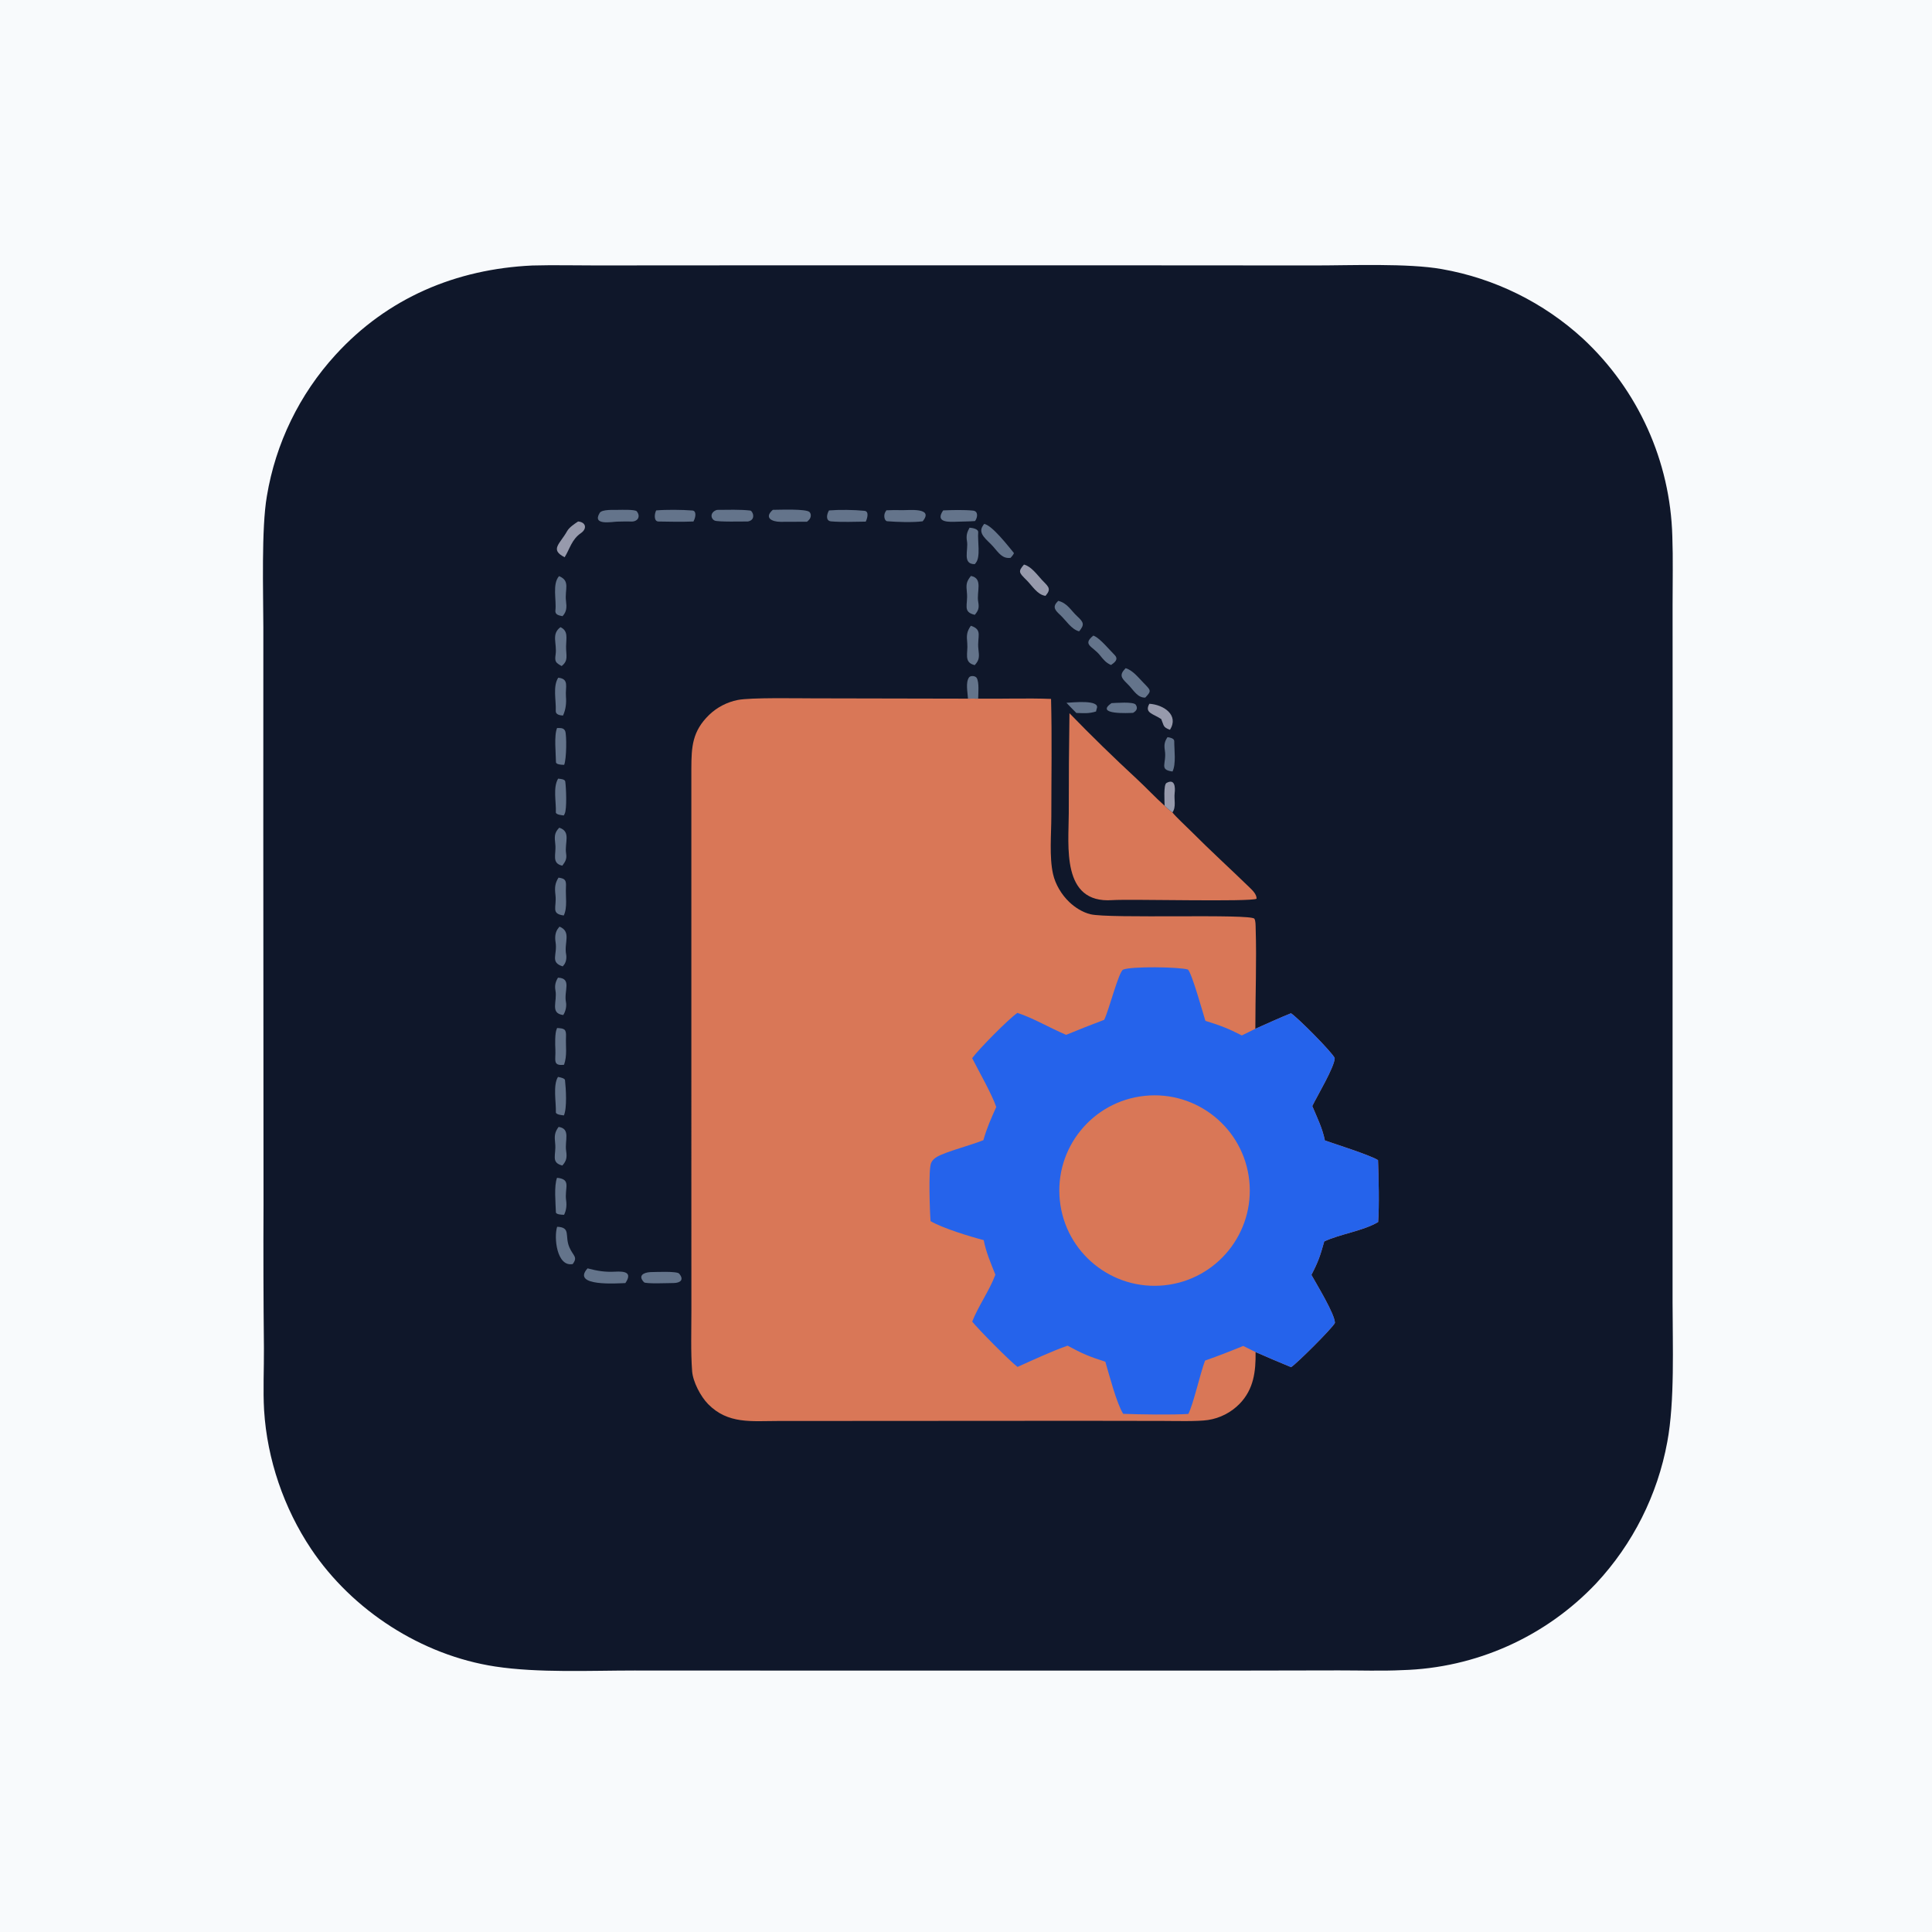
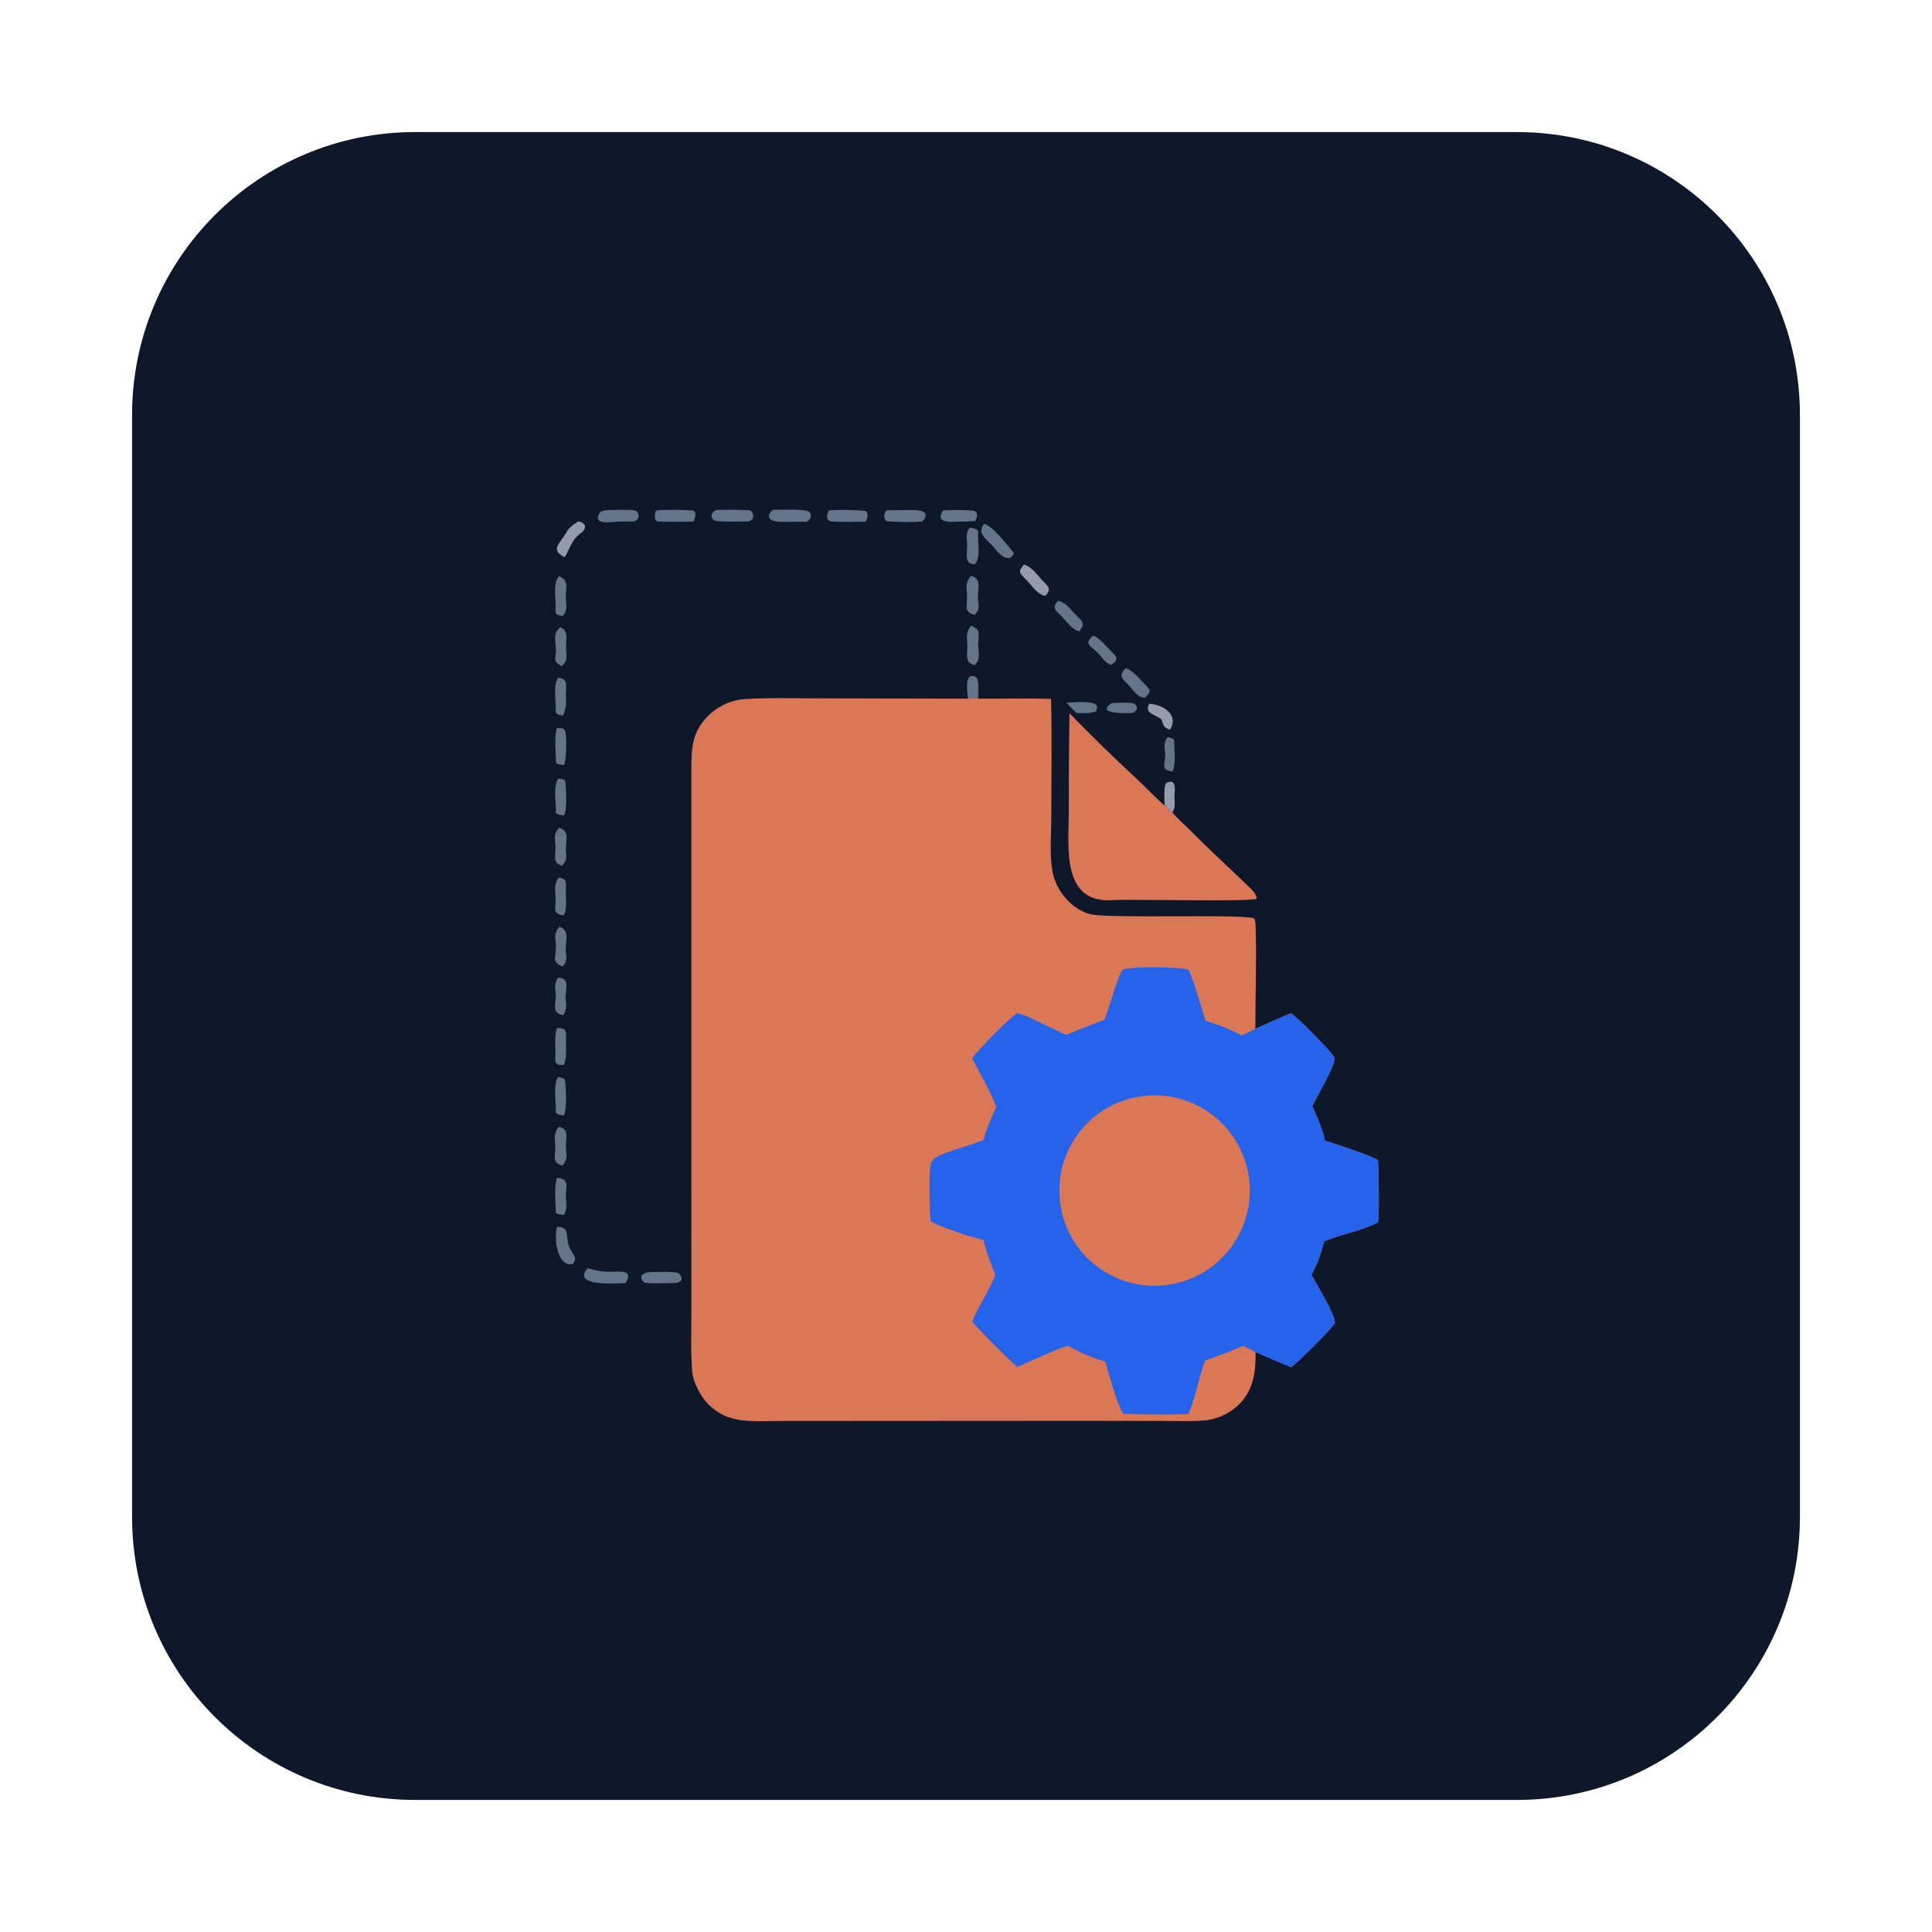
- <svg xmlns="http://www.w3.org/2000/svg" height="1024" preserveAspectRatio="none" style="display: block;" version="1.1" viewBox="0 0 2048 2048" width="1024">
-   <path d="M 0 0 L 2048 0 L 2048 2048 L 0 2048 L 0 0 z" fill="rgb(248,250,252)" transform="translate(0,0)" />
+ <svg xmlns="http://www.w3.org/2000/svg" viewBox="0 0 2048 2048">
+   <rect x="140" y="140" width="1768" height="1768" rx="300" fill="#0f172a" />
  <path d="M 564.33 281.439 C 585.752 280.842 609.683 281.37 631.255 281.37 L 756.962 281.286 L 1181.16 281.255 L 1393.99 281.388 C 1432.43 281.367 1492.65 278.901 1528.25 285.233 C 1584.26 295.02 1636.29 320.661 1678.16 359.118 C 1736.5 413.415 1770.58 488.874 1772.74 568.541 C 1773.58 591.682 1773 617.722 1773.01 641.151 L 1773.05 772.012 L 1772.99 1170.8 L 1772.99 1380.49 C 1773 1425.48 1775.45 1485.54 1767.38 1528.55 C 1757.07 1584.7 1730.9 1636.72 1691.96 1678.47 C 1638.3 1735.21 1564.28 1768.29 1486.21 1770.41 C 1466.4 1771.45 1439.53 1770.67 1419 1770.69 L 1297.33 1770.92 L 912.606 1770.91 L 672.535 1770.81 C 625.619 1770.81 570.486 1773.5 524.919 1766.56 C 447.021 1754.69 373.436 1707.22 329.721 1641.83 C 300.942 1598.78 283.191 1546.93 279.964 1495.08 C 278.707 1473.62 279.918 1450.86 279.769 1429.25 C 279.243 1378.44 279.103 1327.63 279.349 1276.82 L 279.112 881.692 L 279.161 665.397 C 279.09 628.006 276.955 560.027 282.912 525.843 C 292.172 469.978 317.433 417.998 355.635 376.2 C 410.865 315.677 483.378 285.2 564.33 281.439 z" fill="rgb(15,23,42)" transform="translate(0,0)" />
  <path d="M 1036.9 740.632 C 1061.85 740.878 1089.71 739.923 1114.16 740.877 C 1115.23 782.289 1114.45 823.902 1114.45 865.339 C 1114.45 884.143 1112.16 908.467 1116.29 926.628 C 1118.78 937.555 1125.31 948.377 1133.37 956.097 C 1139.55 962.023 1147.57 967.088 1155.92 969.133 C 1175.98 974.047 1326.39 968.358 1329.72 973.932 C 1331.12 976.263 1330.97 981.125 1331.06 983.862 C 1332.16 1019.31 1330.71 1055.07 1330.72 1090.56 C 1342.92 1085.16 1356.16 1079.04 1368.49 1074.11 C 1375.49 1078.52 1412.58 1115.87 1414.85 1121.64 C 1414.75 1130.9 1396.44 1161.43 1391.07 1172.47 C 1396.29 1184.86 1401.75 1195.75 1404.46 1208.98 C 1415.87 1212.88 1452.96 1224.71 1460.76 1229.79 C 1461.45 1246.18 1462.18 1279.63 1460.89 1295.42 C 1444.73 1304.97 1420.5 1308.09 1403.76 1315.97 C 1399.33 1331.62 1397.71 1336.82 1390.16 1351.46 C 1395.76 1361.51 1415.1 1393.15 1415.08 1402.35 C 1412.5 1407.78 1374.43 1445.67 1368.61 1449.25 C 1355.99 1444.07 1343.45 1438.73 1330.97 1433.24 C 1331.25 1453.7 1329.04 1472.63 1314.04 1488.07 C 1305.02 1497.3 1293.24 1503.35 1280.48 1505.28 C 1269.73 1506.95 1244.77 1506.27 1232.6 1506.25 L 1145.32 1506.12 L 824.294 1506.31 C 796.689 1506.31 771.739 1509.8 750.703 1488.48 C 742.631 1480.3 734.528 1464.71 733.68 1453.5 C 732.134 1433.05 732.929 1409.79 732.905 1389.14 L 732.866 1253.99 L 732.862 814.746 C 732.949 791.623 733.78 775.27 751.73 757.776 C 760.133 749.748 770.647 744.276 782.045 742.002 C 795.789 739.304 844.887 740.271 861.664 740.272 L 1026.09 740.604 C 1029.71 740.585 1033.28 740.501 1036.9 740.632 z" fill="rgb(217,119,87)" transform="translate(0,0)" />
  <path d="M 1170.49 1081.06 C 1175.44 1071.15 1185.94 1029.75 1190.6 1027.83 C 1199.4 1024.2 1250.02 1024.95 1259.25 1027.75 C 1263.36 1031.33 1275.46 1074.8 1277.78 1082.15 C 1293.8 1087.08 1301.49 1090.03 1316.4 1097.61 L 1330.72 1090.56 C 1342.92 1085.16 1356.16 1079.04 1368.49 1074.11 C 1375.49 1078.52 1412.58 1115.87 1414.85 1121.64 C 1414.75 1130.9 1396.44 1161.43 1391.07 1172.47 C 1396.29 1184.86 1401.75 1195.75 1404.46 1208.98 C 1415.87 1212.88 1452.96 1224.71 1460.76 1229.79 C 1461.45 1246.18 1462.18 1279.63 1460.89 1295.42 C 1444.73 1304.97 1420.5 1308.09 1403.76 1315.97 C 1399.33 1331.62 1397.71 1336.82 1390.16 1351.46 C 1395.76 1361.51 1415.1 1393.15 1415.08 1402.35 C 1412.5 1407.78 1374.43 1445.67 1368.61 1449.25 C 1355.99 1444.07 1343.45 1438.73 1330.97 1433.24 L 1317.86 1426.75 C 1303.49 1432.64 1292.12 1437.08 1277.41 1442.27 C 1272.19 1456.09 1264.89 1489.06 1259.65 1498.83 C 1243.02 1499.93 1207.72 1499.4 1190.62 1498.72 C 1183.52 1487.32 1175.92 1457.68 1171.7 1443.47 C 1154.4 1437.94 1147.5 1435.06 1131.7 1426.48 C 1114.98 1432.28 1094.94 1441.68 1078.63 1448.99 C 1070.06 1442.49 1037.03 1409.07 1030.59 1400.96 C 1036.98 1384.49 1048.48 1368.89 1055.15 1351.24 C 1050.32 1339.03 1045.27 1327.5 1042.76 1314.58 C 1027.84 1310.71 998.989 1301.84 986.457 1294.47 C 985.645 1285.26 984.01 1239.55 987.044 1232.7 C 988.323 1229.81 990.712 1227.75 993.408 1226.2 C 1003.03 1220.7 1029.9 1213.79 1042.43 1208.64 C 1046.19 1195.42 1050.49 1185.88 1056.07 1173.47 C 1051.42 1159.8 1037.74 1135.85 1030.53 1121.7 C 1037.17 1112.51 1068.86 1080.36 1078.5 1073.7 C 1094.95 1079.03 1113.4 1089.91 1130.16 1096.98 C 1143.52 1091.45 1156.96 1086.14 1170.49 1081.06 z" fill="rgb(37,99,235)" transform="translate(0,0)" />
  <path d="M 1213.28 1161.66 C 1268.72 1155.81 1318.41 1196 1324.27 1251.44 C 1330.13 1306.88 1289.95 1356.58 1234.52 1362.45 C 1179.06 1368.33 1129.34 1328.14 1123.48 1272.68 C 1117.61 1217.22 1157.82 1167.51 1213.28 1161.66 z" fill="rgb(217,119,87)" transform="translate(0,0)" />
  <path d="M 1133.68 756.039 C 1156.89 780.022 1180.68 803.113 1205.14 825.79 C 1215.1 835.023 1224.31 844.97 1234.53 854.141 C 1237.69 857.217 1239.33 858.633 1242.83 861.227 C 1246.17 865.608 1258.16 876.703 1262.75 881.322 C 1282.97 901.658 1304.35 921.078 1324.9 941.052 C 1328.17 944.226 1332.15 948.249 1332.03 952.676 C 1326.43 956.29 1197.85 952.866 1178.96 954.175 C 1124.86 957.922 1132.88 896.721 1132.94 862.205 C 1132.9 826.815 1133.14 791.425 1133.68 756.039 z" fill="rgb(217,119,87)" transform="translate(0,0)" />
  <path d="M 622.839 1344.52 C 633.197 1347.19 640.972 1348.61 652 1348.02 C 662.2 1347.46 670.654 1348.72 662.915 1360.12 C 655.222 1360.33 605.08 1364.21 622.839 1344.52 z" fill="rgb(100,116,139)" transform="translate(0,0)" />
  <path d="M 819.236 540.436 C 826 540.415 854.843 539.153 858.172 542.838 C 859.067 543.839 859.535 545.15 859.477 546.491 C 859.331 549.555 857.649 551.218 855.472 553.054 L 827.497 553.163 C 817.988 553.167 809.719 548.705 819.236 540.436 z" fill="rgb(100,116,139)" transform="translate(0,0)" />
  <path d="M 695.521 541.067 C 706.185 540.126 722.955 540.279 734.004 541.158 C 738.384 541.506 737.397 547.92 735.787 551.278 L 735.098 552.802 C 722.915 553.304 710.135 553.052 697.944 552.818 C 693.187 552.727 693.744 545.628 694.969 542.514 L 695.521 541.067 z" fill="rgb(100,116,139)" transform="translate(0,0)" />
  <path d="M 939.605 540.934 C 944.746 540.665 950.776 540.625 955.999 540.795 C 962.729 541.015 990.473 537.522 978.058 552.604 C 967.335 553.962 951.437 553.385 940.556 552.549 C 937.35 552.302 936.373 545.959 938.611 542.521 L 939.605 540.934 z" fill="rgb(100,116,139)" transform="translate(0,0)" />
  <path d="M 760.13 540.488 C 770.912 540.415 784.911 539.949 795.38 541.22 C 797.75 541.508 801.926 550.929 792.952 552.772 C 787.551 552.785 760.844 553.392 757.566 551.846 C 756.113 551.177 755.006 549.931 754.513 548.41 C 753.265 544.565 756.56 541.374 760.13 540.488 z" fill="rgb(100,116,139)" transform="translate(0,0)" />
  <path d="M 1043.25 555.34 C 1051.89 556.992 1068.51 578.675 1074.64 586.004 C 1075.37 586.874 1071.67 590.89 1071.31 591.323 C 1062.52 592.55 1058.54 585.932 1052.73 579.311 C 1046.62 572.341 1035.76 565.712 1042.11 556.991 L 1043.25 555.34 z" fill="rgb(100,116,139)" transform="translate(0,0)" />
  <path d="M 655.034 540.483 C 658.858 540.458 673.312 539.949 674.981 542.008 C 679.509 547.594 675.923 553.386 668.504 552.859 C 665.299 552.632 657.486 552.934 654.497 552.946 C 649.184 552.978 627.191 557.564 635.702 543.706 C 638.137 539.74 650.581 540.637 655.034 540.483 z" fill="rgb(100,116,139)" transform="translate(0,0)" />
  <path d="M 878.783 541.076 C 889.999 540.161 905.166 540.381 916.381 541.499 C 921.787 542.038 919.085 550.188 917.736 552.935 C 906.113 553.052 892.356 553.662 881.002 552.686 C 874.825 552.154 876.457 544.754 878.783 541.076 z" fill="rgb(100,116,139)" transform="translate(0,0)" />
  <path d="M 590.59 1300.43 C 605.565 1301.01 598.326 1310.15 603.594 1322.26 C 607.645 1331.57 612.801 1332.32 607.083 1339.96 C 590.29 1343.16 586.908 1311.87 590.59 1300.43 z" fill="rgb(100,116,139)" transform="translate(0,0)" />
  <path d="M 612.8 552.791 C 621.354 553.517 622.439 560.537 615.831 565.103 C 605.919 571.952 604.26 581.462 598.546 590.692 C 582.551 582.582 593.492 576.726 601.145 563.055 C 603.411 559.007 608.896 555.383 612.8 552.791 z" fill="rgb(151,154,172)" transform="translate(0,0)" />
  <path d="M 689.163 1348.5 C 694.899 1348.43 717.52 1347.28 719.92 1350.1 C 725.398 1356.54 721.259 1359.93 714.25 1360.06 C 709.157 1360.08 684.497 1361.14 682.693 1359.26 C 675.954 1352.25 682.161 1348.96 689.163 1348.5 z" fill="rgb(100,116,139)" transform="translate(0,0)" />
  <path d="M 1029.23 610.522 C 1042.45 613.044 1034.96 627.28 1036.95 638.041 C 1038.12 644.44 1037.17 647.185 1033.31 651.744 C 1020.04 648.678 1026.25 641.155 1024.98 628.478 C 1024.12 619.822 1024.05 616.919 1029.23 610.522 z" fill="rgb(100,116,139)" transform="translate(0,0)" />
  <path d="M 1193.22 708.304 C 1200.74 710.481 1206.69 718.21 1212.06 723.723 C 1220 731.868 1221 732.201 1214.03 739.468 C 1206.15 739.83 1202.01 732.193 1196.69 726.561 C 1190.99 720.527 1185.29 716.984 1191.92 709.803 L 1193.22 708.304 z" fill="rgb(100,116,139)" transform="translate(0,0)" />
  <path d="M 1085.46 598.466 C 1092.98 600.319 1099.21 608.957 1104.38 614.621 C 1109.84 620.607 1114.95 623.422 1109.37 630.217 L 1108.26 631.624 L 1107.79 631.545 C 1099.47 630.208 1094.16 620.885 1088.12 614.91 C 1080.11 606.982 1079.02 605.862 1085.46 598.466 z" fill="rgb(151,154,172)" transform="translate(0,0)" />
  <path d="M 1029.14 663.322 C 1042.18 667.573 1035.62 674.838 1037.14 687.942 C 1038.07 695.978 1038.44 699.508 1033.24 705.064 L 1032.32 704.796 C 1021.48 701.761 1026.28 692.085 1025.35 681.997 C 1024.58 673.725 1024.54 669.894 1029.14 663.322 z" fill="rgb(100,116,139)" transform="translate(0,0)" />
  <path d="M 999.792 541.04 C 1009.47 540.637 1021.93 540.312 1031.46 541.27 C 1037.18 541.845 1036.42 548.523 1033.56 552.345 C 1027.4 552.799 1021.46 552.783 1015.34 552.997 C 1006.68 553.301 990.569 554.529 999.792 541.04 z" fill="rgb(100,116,139)" transform="translate(0,0)" />
  <path d="M 592.627 610.707 C 604.95 615.813 598.462 624.684 599.981 637.007 C 600.804 643.684 600.804 648.377 596.304 653.171 C 592.579 652.422 588.177 651.72 588.745 647.036 C 590.049 636.273 585.199 619.06 592.627 610.707 z" fill="rgb(100,116,139)" transform="translate(0,0)" />
  <path d="M 592.145 1194.57 C 605.194 1196.5 598.468 1208.82 600.125 1219.96 C 601.152 1226.87 600.574 1230.54 596.105 1235.51 C 583.542 1232.33 589.765 1224.29 588.522 1212.32 C 587.697 1204.39 587.705 1200.62 592.145 1194.57 z" fill="rgb(100,116,139)" transform="translate(0,0)" />
  <path d="M 1121.78 636.912 C 1131.72 639.478 1134.8 646.769 1142.09 653.465 C 1149.2 659.99 1149.47 662.397 1143.94 669.253 C 1135.55 667.038 1130.24 657.858 1123.98 652.008 C 1119.02 647.373 1115.23 643.797 1120.71 638.062 L 1121.78 636.912 z" fill="rgb(100,116,139)" transform="translate(0,0)" />
  <path d="M 1027.77 559.364 C 1030.67 559.582 1037.32 560.569 1036.94 564.417 C 1036.09 572.963 1039.65 590.237 1034.5 596.519 L 1033.32 598.008 C 1019.83 598.138 1026.69 583.288 1025.03 573.601 C 1024.04 567.832 1025.03 564.227 1027.77 559.364 z" fill="rgb(100,116,139)" transform="translate(0,0)" />
  <path d="M 593.104 982.267 C 606.01 987.588 597.779 999.234 600.085 1011.51 C 600.796 1015.29 600.22 1020.15 597.509 1023.19 L 596.483 1024.39 C 582.652 1020.08 591.119 1012.16 588.929 998.745 C 588.091 993.612 588.452 987.876 591.879 983.81 L 593.104 982.267 z" fill="rgb(100,116,139)" transform="translate(0,0)" />
  <path d="M 590.473 1248.51 C 606.163 1250.12 598.229 1259.04 600.126 1272.57 C 600.859 1277.8 600.31 1283 597.954 1287.72 L 597.111 1287.7 C 595.43 1287.67 589.331 1287.47 589.263 1285.01 C 588.992 1275.19 587.16 1257.24 590.473 1248.51 z" fill="rgb(100,116,139)" transform="translate(0,0)" />
  <path d="M 590.588 1089.71 C 598.107 1090.28 600.376 1090.59 599.988 1098.95 C 599.508 1109.33 601.441 1118.68 597.916 1128.7 C 585.466 1130.11 589.283 1123.61 588.718 1112.5 C 588.447 1107.16 588.136 1095.28 590.09 1090.88 L 590.588 1089.71 z" fill="rgb(100,116,139)" transform="translate(0,0)" />
  <path d="M 591.482 1141.58 L 592.486 1141.79 C 594.045 1142.1 598.697 1142.99 598.924 1145 C 599.931 1153.92 601.225 1174.42 597.779 1182.36 C 596.394 1182.19 589.153 1181.72 589.238 1179.03 C 589.571 1168.46 586.028 1150.29 591.482 1141.58 z" fill="rgb(100,116,139)" transform="translate(0,0)" />
  <path d="M 592.856 877.392 C 605.69 881.52 598.281 893.396 600.1 904.804 C 601.015 910.54 599.364 913.262 596.076 917.657 C 584.315 915.075 589.802 905.596 588.648 895.109 C 587.722 886.703 587.51 882.833 592.856 877.392 z" fill="rgb(100,116,139)" transform="translate(0,0)" />
  <path d="M 594.133 664.819 C 602.553 668.844 600.169 676.11 600.063 685.14 C 599.945 695.258 602.837 700.056 595.367 706.048 C 589.255 702.542 587.835 701.617 588.946 694.013 C 590.715 681.91 584.026 672.302 594.133 664.819 z" fill="rgb(100,116,139)" transform="translate(0,0)" />
  <path d="M 592.057 930.321 C 599.218 931.33 600.346 933.048 599.922 940.521 C 599.384 950.011 601.745 961.976 597.608 970.446 C 583.677 968.594 590.31 961.908 588.809 948.777 C 587.95 941.266 588.11 936.514 592.057 930.321 z" fill="rgb(100,116,139)" transform="translate(0,0)" />
  <path d="M 591.511 1036.36 C 606.602 1037.04 597.531 1050.27 599.937 1062.3 C 600.782 1066.53 599.595 1072.21 597.06 1075.97 C 582.7 1074.14 590.979 1061.77 588.789 1049.88 C 587.853 1044.8 588.822 1040.63 591.511 1036.36 z" fill="rgb(100,116,139)" transform="translate(0,0)" />
  <path d="M 590.533 771.702 C 592.094 771.786 594.933 771.611 596.402 772.231 C 597.652 772.755 598.639 773.757 599.143 775.014 C 600.778 779.15 600.621 804.691 598.045 810.72 L 596.739 810.708 C 594.963 810.708 589.359 810.346 589.341 807.9 C 589.273 798.931 587.129 779.467 590.533 771.702 z" fill="rgb(100,116,139)" transform="translate(0,0)" />
  <path d="M 591.757 718.383 C 603.755 719.716 599.108 727.993 599.925 738.314 C 600.491 745.457 599.802 751.99 596.816 758.518 C 593.581 758.272 588.922 757.654 589.12 753.526 C 589.645 742.533 585.814 727.511 591.757 718.383 z" fill="rgb(100,116,139)" transform="translate(0,0)" />
  <path d="M 591.645 825.394 C 593.614 825.625 598.812 825.791 599.2 828.441 C 600.106 834.63 601.141 857.925 598.541 862.703 L 597.667 864.41 C 596.191 864.227 589.104 863.749 589.216 861.034 C 589.665 850.179 586.042 834.604 591.645 825.394 z" fill="rgb(100,116,139)" transform="translate(0,0)" />
  <path d="M 1159.03 673.729 L 1160.45 674.414 C 1166.51 677.267 1176.3 689.088 1181.44 694.208 C 1186.25 699 1181.38 702.369 1177.76 704.927 C 1172.34 702.638 1169.63 699.09 1165.93 694.535 C 1158.11 684.886 1146.91 683.486 1159.03 673.729 z" fill="rgb(100,116,139)" transform="translate(0,0)" />
  <path d="M 1218.39 746.015 C 1233.61 747.026 1249.99 757.989 1240.22 773.608 C 1232.67 770.876 1233.98 769.437 1230.97 762.278 C 1222.37 756.435 1212.84 755.84 1218.39 746.015 z" fill="rgb(151,154,172)" transform="translate(0,0)" />
  <path d="M 1237.61 781.414 L 1238.09 781.485 C 1240.39 781.804 1244.77 782.792 1244.75 785.614 C 1244.69 794.797 1246.91 809.711 1242.91 817.842 C 1228.09 815.814 1237.01 809.695 1234.77 795.337 C 1233.87 789.494 1234.46 786.058 1237.61 781.414 z" fill="rgb(100,116,139)" transform="translate(0,0)" />
  <path d="M 1178.31 745.335 C 1182.24 745.233 1201.55 743.54 1203.9 746.985 C 1206.38 750.611 1204.96 753.473 1201.09 755.648 C 1196.8 755.868 1159.92 757.836 1178.31 745.335 z" fill="rgb(100,116,139)" transform="translate(0,0)" />
  <path d="M 1234.53 854.141 C 1234.54 850.07 1233.17 831.873 1236.5 830.003 C 1245.18 825.132 1246.02 834.025 1245.19 840.717 C 1244.36 847.495 1247.04 855.305 1242.83 861.227 C 1239.33 858.633 1237.69 857.217 1234.53 854.141 z" fill="rgb(151,154,172)" transform="translate(0,0)" />
  <path d="M 1130.48 744.983 C 1136.41 744.756 1166.81 741.203 1162.56 751.264 C 1162.35 751.762 1161.99 753.601 1161.84 754.206 C 1154.05 756.615 1149.18 755.947 1140.96 755.769 C 1137.23 752.135 1134.09 748.689 1130.48 744.983 z" fill="rgb(100,116,139)" transform="translate(0,0)" />
  <path d="M 1026.09 740.604 C 1025.76 733.971 1023.42 723.551 1027.16 718.144 C 1028.78 715.798 1034.05 716.384 1035.36 718.637 C 1038.15 723.414 1036.96 734.96 1036.9 740.632 C 1033.28 740.501 1029.71 740.585 1026.09 740.604 z" fill="rgb(100,116,139)" transform="translate(0,0)" />
</svg>
